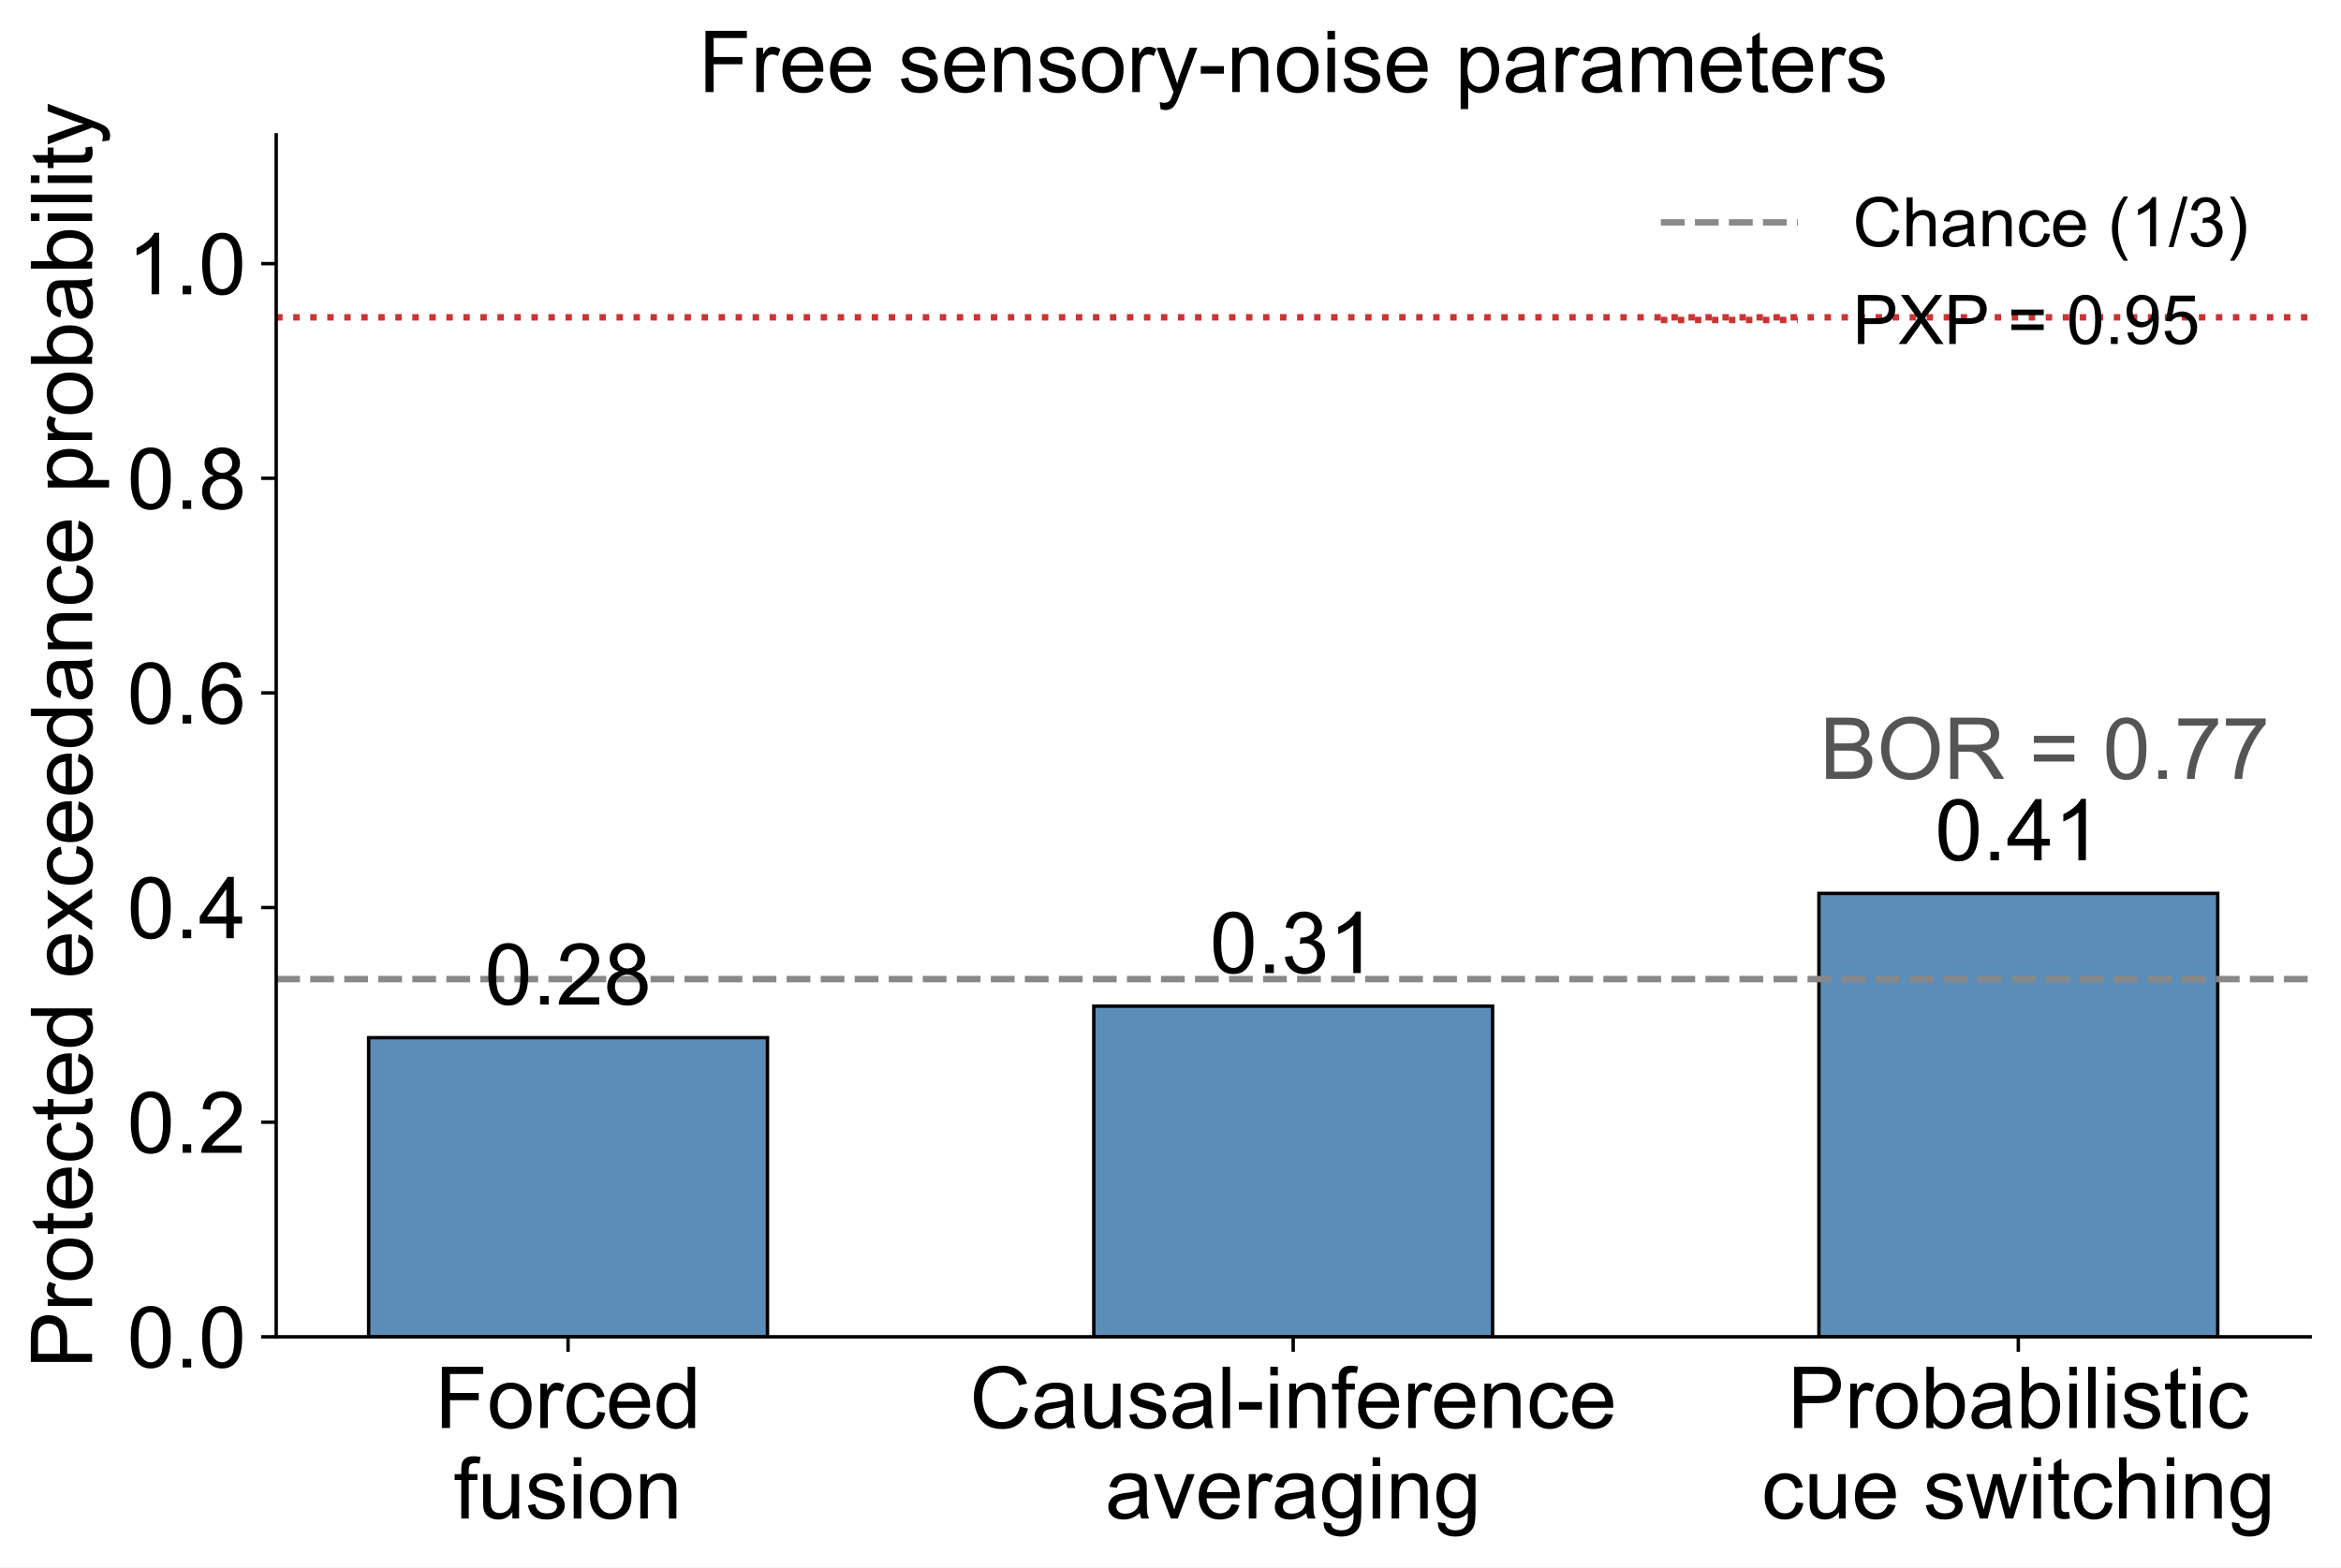
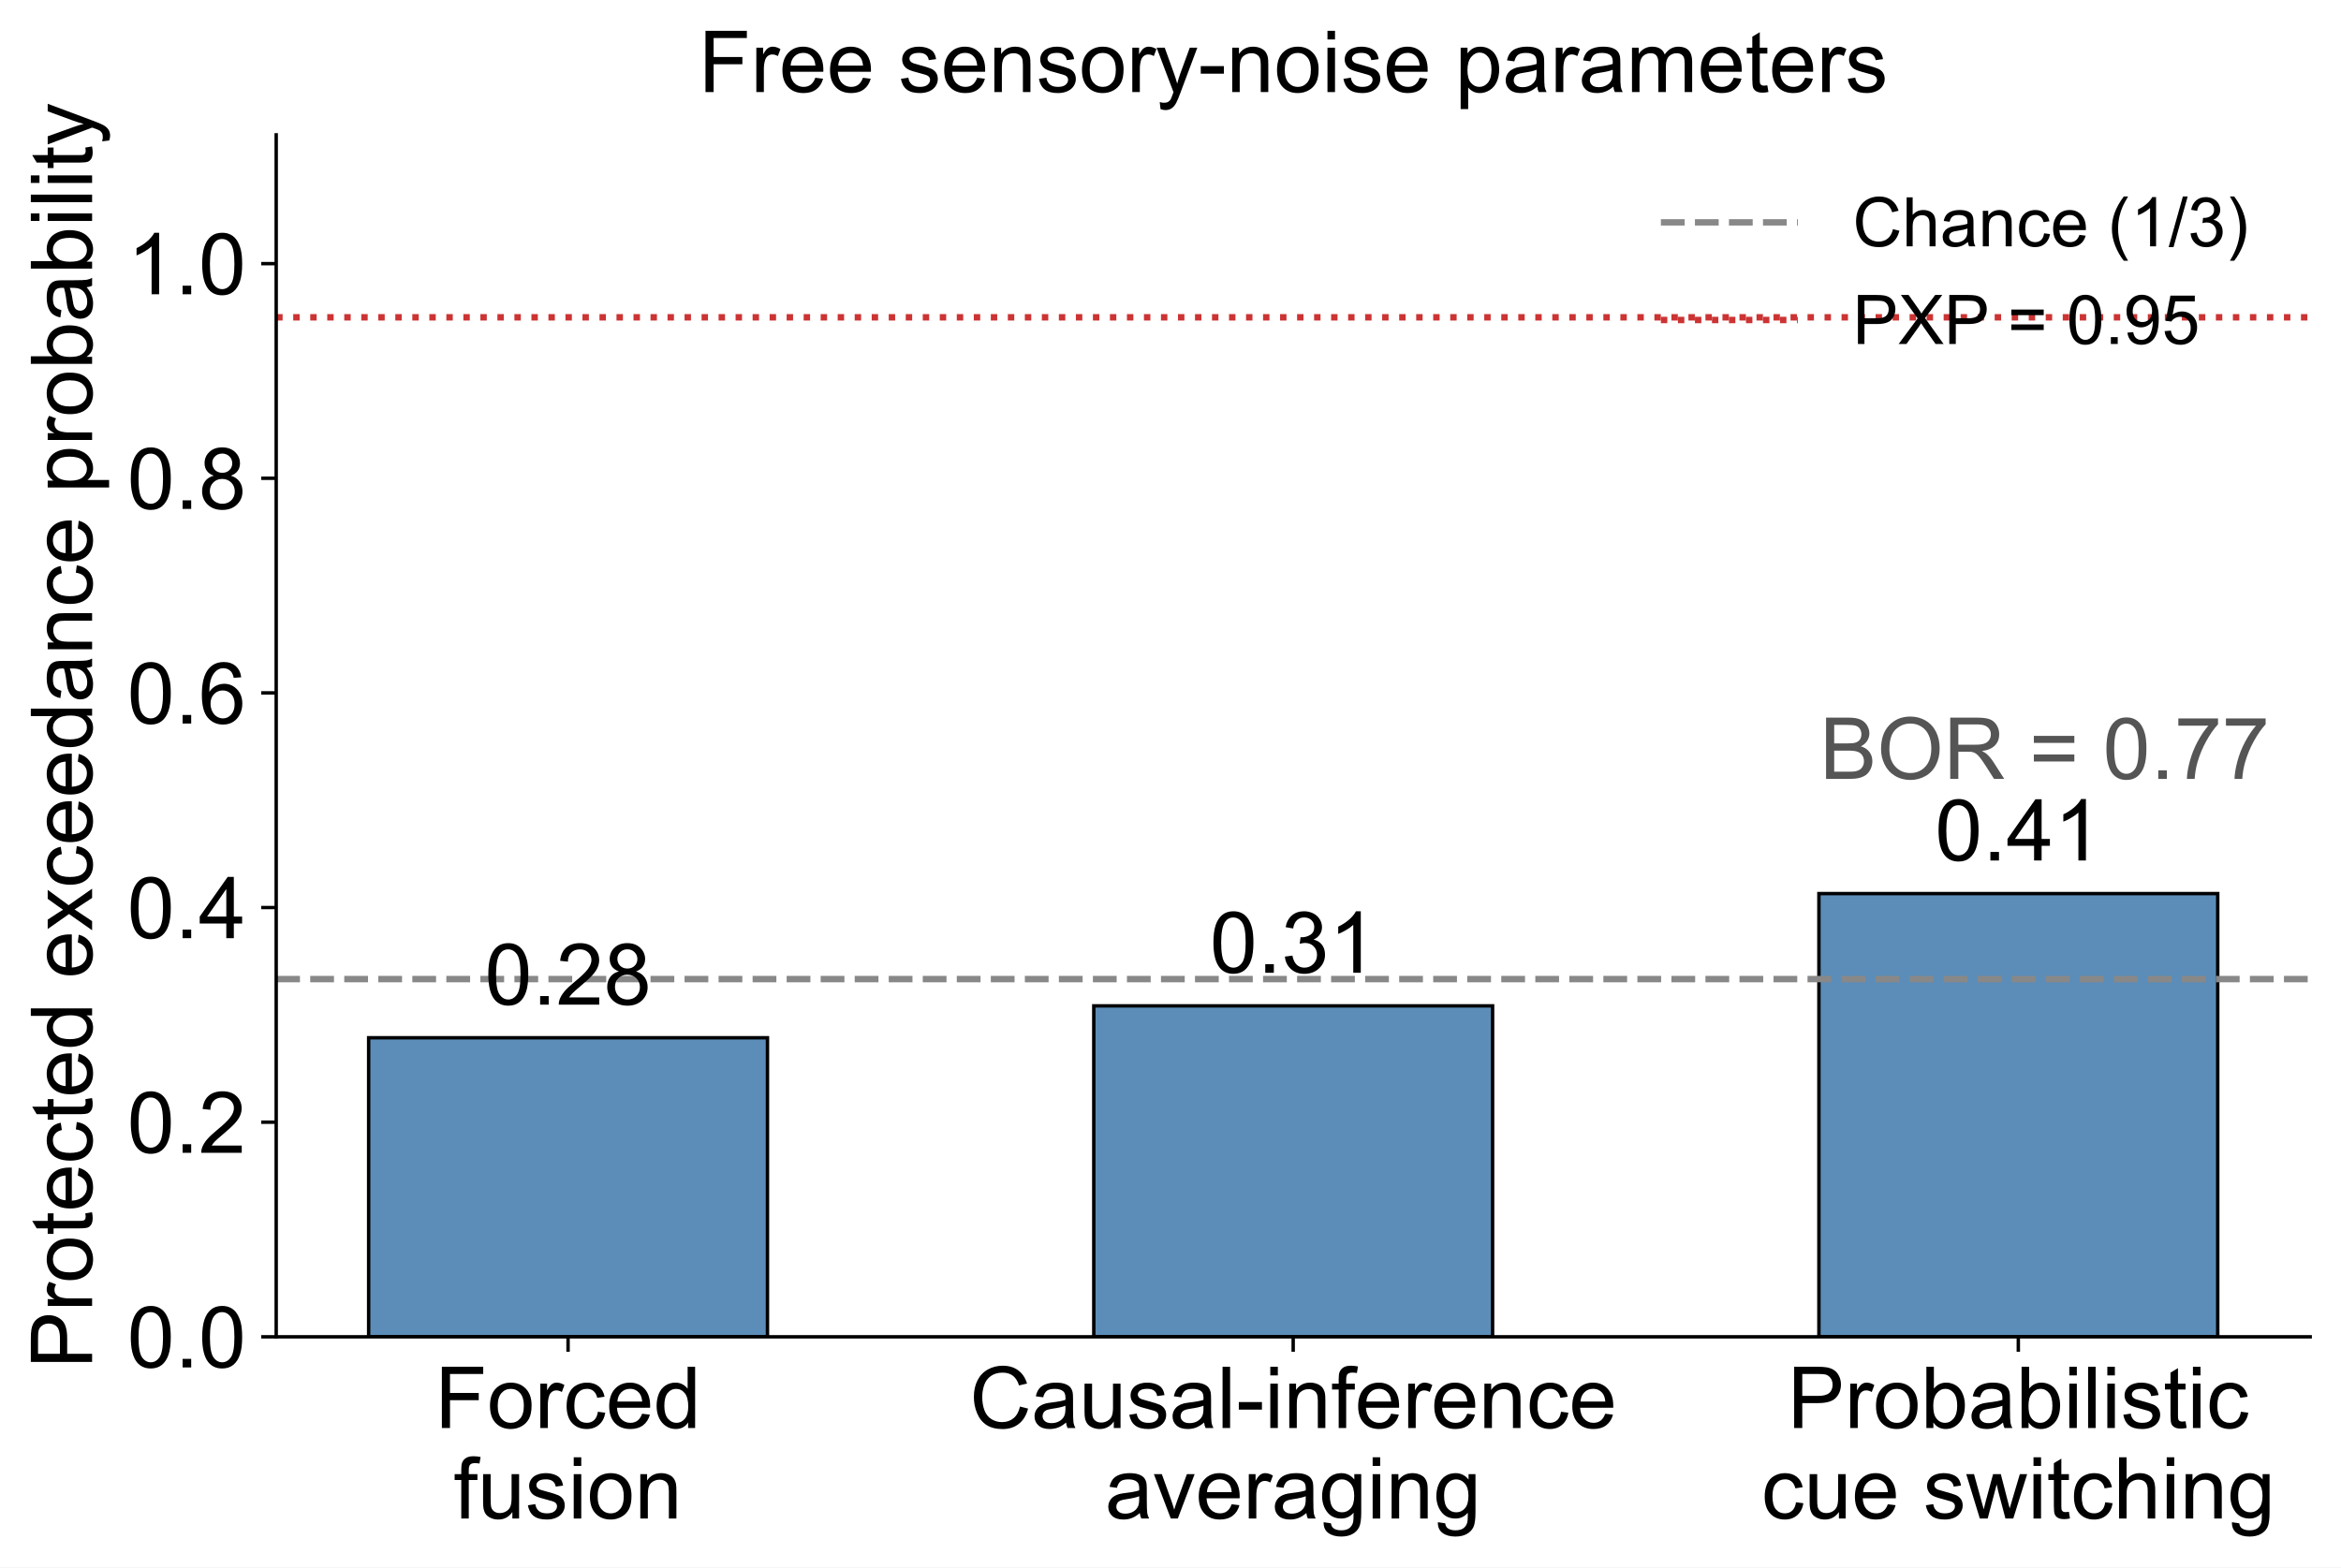
<svg xmlns="http://www.w3.org/2000/svg" xmlns:xlink="http://www.w3.org/1999/xlink" width="546.905pt" height="366.276pt" viewBox="0 0 546.905 366.276" version="1.1">
  <defs>
    <style type="text/css">*{stroke-linejoin: round; stroke-linecap: butt}</style>
  </defs>
  <g id="figure_1">
    <g id="patch_1">
      <path d="M 0 366.276  L 546.905 366.276  L 546.905 0  L 0 0  z " style="fill: #ffffff" />
    </g>
    <g id="axes_1">
      <g id="patch_2">
        <path d="M 64.525 312.398  L 539.705 312.398  L 539.705 31.516  L 64.525 31.516  z " style="fill: #ffffff" />
      </g>
      <g id="patch_3">
-         <path d="M 86.124 312.398  L 179.297 312.398  L 179.297 242.491  L 86.124 242.491  z " clip-path="url(#p67596cfa7a)" style="fill: #5b8db8; stroke: #000000; stroke-width: 0.8; stroke-linejoin: miter" />
+         <path d="M 86.124 312.398  L 179.297 312.398  L 179.297 242.512  L 86.124 242.512  z " clip-path="url(#p25d2290308)" style="fill: #5b8db8; stroke: #000000; stroke-width: 0.8; stroke-linejoin: miter" />
      </g>
      <g id="patch_4">
-         <path d="M 255.529 312.398  L 348.701 312.398  L 348.701 235.129  L 255.529 235.129  z " clip-path="url(#p67596cfa7a)" style="fill: #5b8db8; stroke: #000000; stroke-width: 0.8; stroke-linejoin: miter" />
+         <path d="M 255.529 312.398  L 348.701 312.398  L 348.701 235.066  L 255.529 235.066  z " clip-path="url(#p25d2290308)" style="fill: #5b8db8; stroke: #000000; stroke-width: 0.8; stroke-linejoin: miter" />
      </g>
      <g id="patch_5">
-         <path d="M 424.933 312.398  L 518.106 312.398  L 518.106 208.785  L 424.933 208.785  z " clip-path="url(#p67596cfa7a)" style="fill: #5b8db8; stroke: #000000; stroke-width: 0.8; stroke-linejoin: miter" />
+         <path d="M 424.933 312.398  L 518.106 312.398  L 518.106 208.827  L 424.933 208.827  z " clip-path="url(#p25d2290308)" style="fill: #5b8db8; stroke: #000000; stroke-width: 0.8; stroke-linejoin: miter" />
      </g>
      <g id="matplotlib.axis_1">
        <g id="xtick_1">
          <g id="line2d_1">
            <defs>
-               <path id="ma57fca8e86" d="M 0 0  L 0 3.5  " style="stroke: #000000; stroke-width: 0.8" />
+               <path id="md9b790dd87" d="M 0 0  L 0 3.5  " style="stroke: #000000; stroke-width: 0.8" />
            </defs>
            <g>
-               <use xlink:href="#ma57fca8e86" x="132.71" y="312.398" style="stroke: #000000; stroke-width: 0.8" />
+               <use xlink:href="#md9b790dd87" x="132.71" y="312.398" style="stroke: #000000; stroke-width: 0.8" />
            </g>
          </g>
          <g id="text_1">
            <g transform="translate(101.5901 333.7133) scale(0.2 -0.2)">
              <defs>
                <path id="ArialMT-46" d="M 525 0  L 525 4581  L 3616 4581  L 3616 4041  L 1131 4041  L 1131 2622  L 3281 2622  L 3281 2081  L 1131 2081  L 1131 0  L 525 0  z " transform="scale(0.015625)" />
                <path id="ArialMT-6f" d="M 213 1659  Q 213 2581 725 3025  Q 1153 3394 1769 3394  Q 2453 3394 2887 2945  Q 3322 2497 3322 1706  Q 3322 1066 3130 698  Q 2938 331 2570 128  Q 2203 -75 1769 -75  Q 1072 -75 642 372  Q 213 819 213 1659  z M 791 1659  Q 791 1022 1069 705  Q 1347 388 1769 388  Q 2188 388 2466 706  Q 2744 1025 2744 1678  Q 2744 2294 2464 2611  Q 2184 2928 1769 2928  Q 1347 2928 1069 2612  Q 791 2297 791 1659  z " transform="scale(0.015625)" />
                <path id="ArialMT-72" d="M 416 0  L 416 3319  L 922 3319  L 922 2816  Q 1116 3169 1280 3281  Q 1444 3394 1641 3394  Q 1925 3394 2219 3213  L 2025 2691  Q 1819 2813 1613 2813  Q 1428 2813 1281 2702  Q 1134 2591 1072 2394  Q 978 2094 978 1738  L 978 0  L 416 0  z " transform="scale(0.015625)" />
                <path id="ArialMT-63" d="M 2588 1216  L 3141 1144  Q 3050 572 2676 248  Q 2303 -75 1759 -75  Q 1078 -75 664 370  Q 250 816 250 1647  Q 250 2184 428 2587  Q 606 2991 970 3192  Q 1334 3394 1763 3394  Q 2303 3394 2647 3120  Q 2991 2847 3088 2344  L 2541 2259  Q 2463 2594 2264 2762  Q 2066 2931 1784 2931  Q 1359 2931 1093 2626  Q 828 2322 828 1663  Q 828 994 1084 691  Q 1341 388 1753 388  Q 2084 388 2306 591  Q 2528 794 2588 1216  z " transform="scale(0.015625)" />
                <path id="ArialMT-65" d="M 2694 1069  L 3275 997  Q 3138 488 2766 206  Q 2394 -75 1816 -75  Q 1088 -75 661 373  Q 234 822 234 1631  Q 234 2469 665 2931  Q 1097 3394 1784 3394  Q 2450 3394 2872 2941  Q 3294 2488 3294 1666  Q 3294 1616 3291 1516  L 816 1516  Q 847 969 1125 678  Q 1403 388 1819 388  Q 2128 388 2347 550  Q 2566 713 2694 1069  z M 847 1978  L 2700 1978  Q 2663 2397 2488 2606  Q 2219 2931 1791 2931  Q 1403 2931 1139 2672  Q 875 2413 847 1978  z " transform="scale(0.015625)" />
                <path id="ArialMT-64" d="M 2575 0  L 2575 419  Q 2259 -75 1647 -75  Q 1250 -75 917 144  Q 584 363 401 755  Q 219 1147 219 1656  Q 219 2153 384 2558  Q 550 2963 881 3178  Q 1213 3394 1622 3394  Q 1922 3394 2156 3267  Q 2391 3141 2538 2938  L 2538 4581  L 3097 4581  L 3097 0  L 2575 0  z M 797 1656  Q 797 1019 1065 703  Q 1334 388 1700 388  Q 2069 388 2326 689  Q 2584 991 2584 1609  Q 2584 2291 2321 2609  Q 2059 2928 1675 2928  Q 1300 2928 1048 2622  Q 797 2316 797 1656  z " transform="scale(0.015625)" />
              </defs>
              <use xlink:href="#ArialMT-46" />
              <use xlink:href="#ArialMT-6f" transform="translate(61.08398 0)" />
              <use xlink:href="#ArialMT-72" transform="translate(116.6992 0)" />
              <use xlink:href="#ArialMT-63" transform="translate(150 0)" />
              <use xlink:href="#ArialMT-65" transform="translate(200 0)" />
              <use xlink:href="#ArialMT-64" transform="translate(255.6152 0)" />
            </g>
            <g transform="translate(106.0276 354.867) scale(0.2 -0.2)">
              <defs>
                <path id="ArialMT-66" d="M 556 0  L 556 2881  L 59 2881  L 59 3319  L 556 3319  L 556 3672  Q 556 4006 616 4169  Q 697 4388 901 4523  Q 1106 4659 1475 4659  Q 1713 4659 2000 4603  L 1916 4113  Q 1741 4144 1584 4144  Q 1328 4144 1222 4034  Q 1116 3925 1116 3625  L 1116 3319  L 1763 3319  L 1763 2881  L 1116 2881  L 1116 0  L 556 0  z " transform="scale(0.015625)" />
                <path id="ArialMT-75" d="M 2597 0  L 2597 488  Q 2209 -75 1544 -75  Q 1250 -75 995 37  Q 741 150 617 320  Q 494 491 444 738  Q 409 903 409 1263  L 409 3319  L 972 3319  L 972 1478  Q 972 1038 1006 884  Q 1059 663 1231 536  Q 1403 409 1656 409  Q 1909 409 2131 539  Q 2353 669 2445 892  Q 2538 1116 2538 1541  L 2538 3319  L 3100 3319  L 3100 0  L 2597 0  z " transform="scale(0.015625)" />
                <path id="ArialMT-73" d="M 197 991  L 753 1078  Q 800 744 1014 566  Q 1228 388 1613 388  Q 2000 388 2187 545  Q 2375 703 2375 916  Q 2375 1106 2209 1216  Q 2094 1291 1634 1406  Q 1016 1563 777 1677  Q 538 1791 414 1992  Q 291 2194 291 2438  Q 291 2659 392 2848  Q 494 3038 669 3163  Q 800 3259 1026 3326  Q 1253 3394 1513 3394  Q 1903 3394 2198 3281  Q 2494 3169 2634 2976  Q 2775 2784 2828 2463  L 2278 2388  Q 2241 2644 2061 2787  Q 1881 2931 1553 2931  Q 1166 2931 1000 2803  Q 834 2675 834 2503  Q 834 2394 903 2306  Q 972 2216 1119 2156  Q 1203 2125 1616 2013  Q 2213 1853 2448 1751  Q 2684 1650 2818 1456  Q 2953 1263 2953 975  Q 2953 694 2789 445  Q 2625 197 2315 61  Q 2006 -75 1616 -75  Q 969 -75 630 194  Q 291 463 197 991  z " transform="scale(0.015625)" />
                <path id="ArialMT-69" d="M 425 3934  L 425 4581  L 988 4581  L 988 3934  L 425 3934  z M 425 0  L 425 3319  L 988 3319  L 988 0  L 425 0  z " transform="scale(0.015625)" />
                <path id="ArialMT-6e" d="M 422 0  L 422 3319  L 928 3319  L 928 2847  Q 1294 3394 1984 3394  Q 2284 3394 2536 3286  Q 2788 3178 2913 3003  Q 3038 2828 3088 2588  Q 3119 2431 3119 2041  L 3119 0  L 2556 0  L 2556 2019  Q 2556 2363 2490 2533  Q 2425 2703 2258 2804  Q 2091 2906 1866 2906  Q 1506 2906 1245 2678  Q 984 2450 984 1813  L 984 0  L 422 0  z " transform="scale(0.015625)" />
              </defs>
              <use xlink:href="#ArialMT-66" />
              <use xlink:href="#ArialMT-75" transform="translate(27.7832 0)" />
              <use xlink:href="#ArialMT-73" transform="translate(83.39844 0)" />
              <use xlink:href="#ArialMT-69" transform="translate(133.3984 0)" />
              <use xlink:href="#ArialMT-6f" transform="translate(155.6152 0)" />
              <use xlink:href="#ArialMT-6e" transform="translate(211.2305 0)" />
            </g>
          </g>
        </g>
        <g id="xtick_2">
          <g id="line2d_2">
            <g>
-               <use xlink:href="#ma57fca8e86" x="302.115" y="312.398" style="stroke: #000000; stroke-width: 0.8" />
+               <use xlink:href="#md9b790dd87" x="302.115" y="312.398" style="stroke: #000000; stroke-width: 0.8" />
            </g>
          </g>
          <g id="text_2">
            <g transform="translate(226.5244 333.7133) scale(0.2 -0.2)">
              <defs>
                <path id="ArialMT-43" d="M 3763 1606  L 4369 1453  Q 4178 706 3683 314  Q 3188 -78 2472 -78  Q 1731 -78 1267 223  Q 803 525 561 1097  Q 319 1669 319 2325  Q 319 3041 592 3573  Q 866 4106 1370 4382  Q 1875 4659 2481 4659  Q 3169 4659 3637 4309  Q 4106 3959 4291 3325  L 3694 3184  Q 3534 3684 3231 3912  Q 2928 4141 2469 4141  Q 1941 4141 1586 3887  Q 1231 3634 1087 3207  Q 944 2781 944 2328  Q 944 1744 1114 1308  Q 1284 872 1643 656  Q 2003 441 2422 441  Q 2931 441 3284 734  Q 3638 1028 3763 1606  z " transform="scale(0.015625)" />
                <path id="ArialMT-61" d="M 2588 409  Q 2275 144 1986 34  Q 1697 -75 1366 -75  Q 819 -75 525 192  Q 231 459 231 875  Q 231 1119 342 1320  Q 453 1522 633 1644  Q 813 1766 1038 1828  Q 1203 1872 1538 1913  Q 2219 1994 2541 2106  Q 2544 2222 2544 2253  Q 2544 2597 2384 2738  Q 2169 2928 1744 2928  Q 1347 2928 1158 2789  Q 969 2650 878 2297  L 328 2372  Q 403 2725 575 2942  Q 747 3159 1072 3276  Q 1397 3394 1825 3394  Q 2250 3394 2515 3294  Q 2781 3194 2906 3042  Q 3031 2891 3081 2659  Q 3109 2516 3109 2141  L 3109 1391  Q 3109 606 3145 398  Q 3181 191 3288 0  L 2700 0  Q 2613 175 2588 409  z M 2541 1666  Q 2234 1541 1622 1453  Q 1275 1403 1131 1340  Q 988 1278 909 1158  Q 831 1038 831 891  Q 831 666 1001 516  Q 1172 366 1500 366  Q 1825 366 2078 508  Q 2331 650 2450 897  Q 2541 1088 2541 1459  L 2541 1666  z " transform="scale(0.015625)" />
                <path id="ArialMT-6c" d="M 409 0  L 409 4581  L 972 4581  L 972 0  L 409 0  z " transform="scale(0.015625)" />
                <path id="ArialMT-2d" d="M 203 1375  L 203 1941  L 1931 1941  L 1931 1375  L 203 1375  z " transform="scale(0.015625)" />
              </defs>
              <use xlink:href="#ArialMT-43" />
              <use xlink:href="#ArialMT-61" transform="translate(72.2168 0)" />
              <use xlink:href="#ArialMT-75" transform="translate(127.832 0)" />
              <use xlink:href="#ArialMT-73" transform="translate(183.4473 0)" />
              <use xlink:href="#ArialMT-61" transform="translate(233.4473 0)" />
              <use xlink:href="#ArialMT-6c" transform="translate(289.0625 0)" />
              <use xlink:href="#ArialMT-2d" transform="translate(311.2793 0)" />
              <use xlink:href="#ArialMT-69" transform="translate(344.5801 0)" />
              <use xlink:href="#ArialMT-6e" transform="translate(366.7969 0)" />
              <use xlink:href="#ArialMT-66" transform="translate(422.4121 0)" />
              <use xlink:href="#ArialMT-65" transform="translate(450.1953 0)" />
              <use xlink:href="#ArialMT-72" transform="translate(505.8105 0)" />
              <use xlink:href="#ArialMT-65" transform="translate(539.1113 0)" />
              <use xlink:href="#ArialMT-6e" transform="translate(594.7266 0)" />
              <use xlink:href="#ArialMT-63" transform="translate(650.3418 0)" />
              <use xlink:href="#ArialMT-65" transform="translate(700.3418 0)" />
            </g>
            <g transform="translate(258.1978 354.867) scale(0.2 -0.2)">
              <defs>
                <path id="ArialMT-76" d="M 1344 0  L 81 3319  L 675 3319  L 1388 1331  Q 1503 1009 1600 663  Q 1675 925 1809 1294  L 2547 3319  L 3125 3319  L 1869 0  L 1344 0  z " transform="scale(0.015625)" />
                <path id="ArialMT-67" d="M 319 -275  L 866 -356  Q 900 -609 1056 -725  Q 1266 -881 1628 -881  Q 2019 -881 2231 -725  Q 2444 -569 2519 -288  Q 2563 -116 2559 434  Q 2191 0 1641 0  Q 956 0 581 494  Q 206 988 206 1678  Q 206 2153 378 2554  Q 550 2956 876 3175  Q 1203 3394 1644 3394  Q 2231 3394 2613 2919  L 2613 3319  L 3131 3319  L 3131 450  Q 3131 -325 2973 -648  Q 2816 -972 2473 -1159  Q 2131 -1347 1631 -1347  Q 1038 -1347 672 -1080  Q 306 -813 319 -275  z M 784 1719  Q 784 1066 1043 766  Q 1303 466 1694 466  Q 2081 466 2343 764  Q 2606 1063 2606 1700  Q 2606 2309 2336 2618  Q 2066 2928 1684 2928  Q 1309 2928 1046 2623  Q 784 2319 784 1719  z " transform="scale(0.015625)" />
              </defs>
              <use xlink:href="#ArialMT-61" />
              <use xlink:href="#ArialMT-76" transform="translate(55.61523 0)" />
              <use xlink:href="#ArialMT-65" transform="translate(105.6152 0)" />
              <use xlink:href="#ArialMT-72" transform="translate(161.2305 0)" />
              <use xlink:href="#ArialMT-61" transform="translate(194.5312 0)" />
              <use xlink:href="#ArialMT-67" transform="translate(250.1465 0)" />
              <use xlink:href="#ArialMT-69" transform="translate(305.7617 0)" />
              <use xlink:href="#ArialMT-6e" transform="translate(327.9785 0)" />
              <use xlink:href="#ArialMT-67" transform="translate(383.5938 0)" />
            </g>
          </g>
        </g>
        <g id="xtick_3">
          <g id="line2d_3">
            <g>
-               <use xlink:href="#ma57fca8e86" x="471.52" y="312.398" style="stroke: #000000; stroke-width: 0.8" />
+               <use xlink:href="#md9b790dd87" x="471.52" y="312.398" style="stroke: #000000; stroke-width: 0.8" />
            </g>
          </g>
          <g id="text_3">
            <g transform="translate(417.6103 333.7133) scale(0.2 -0.2)">
              <defs>
                <path id="ArialMT-50" d="M 494 0  L 494 4581  L 2222 4581  Q 2678 4581 2919 4538  Q 3256 4481 3484 4323  Q 3713 4166 3852 3881  Q 3991 3597 3991 3256  Q 3991 2672 3619 2267  Q 3247 1863 2275 1863  L 1100 1863  L 1100 0  L 494 0  z M 1100 2403  L 2284 2403  Q 2872 2403 3119 2622  Q 3366 2841 3366 3238  Q 3366 3525 3220 3729  Q 3075 3934 2838 4000  Q 2684 4041 2272 4041  L 1100 4041  L 1100 2403  z " transform="scale(0.015625)" />
                <path id="ArialMT-62" d="M 941 0  L 419 0  L 419 4581  L 981 4581  L 981 2947  Q 1338 3394 1891 3394  Q 2197 3394 2470 3270  Q 2744 3147 2920 2923  Q 3097 2700 3197 2384  Q 3297 2069 3297 1709  Q 3297 856 2875 390  Q 2453 -75 1863 -75  Q 1275 -75 941 416  L 941 0  z M 934 1684  Q 934 1088 1097 822  Q 1363 388 1816 388  Q 2184 388 2453 708  Q 2722 1028 2722 1663  Q 2722 2313 2464 2622  Q 2206 2931 1841 2931  Q 1472 2931 1203 2611  Q 934 2291 934 1684  z " transform="scale(0.015625)" />
                <path id="ArialMT-74" d="M 1650 503  L 1731 6  Q 1494 -44 1306 -44  Q 1000 -44 831 53  Q 663 150 594 308  Q 525 466 525 972  L 525 2881  L 113 2881  L 113 3319  L 525 3319  L 525 4141  L 1084 4478  L 1084 3319  L 1650 3319  L 1650 2881  L 1084 2881  L 1084 941  Q 1084 700 1114 631  Q 1144 563 1211 522  Q 1278 481 1403 481  Q 1497 481 1650 503  z " transform="scale(0.015625)" />
              </defs>
              <use xlink:href="#ArialMT-50" />
              <use xlink:href="#ArialMT-72" transform="translate(66.69922 0)" />
              <use xlink:href="#ArialMT-6f" transform="translate(100 0)" />
              <use xlink:href="#ArialMT-62" transform="translate(155.6152 0)" />
              <use xlink:href="#ArialMT-61" transform="translate(211.2305 0)" />
              <use xlink:href="#ArialMT-62" transform="translate(266.8457 0)" />
              <use xlink:href="#ArialMT-69" transform="translate(322.4609 0)" />
              <use xlink:href="#ArialMT-6c" transform="translate(344.6777 0)" />
              <use xlink:href="#ArialMT-69" transform="translate(366.8945 0)" />
              <use xlink:href="#ArialMT-73" transform="translate(389.1113 0)" />
              <use xlink:href="#ArialMT-74" transform="translate(439.1113 0)" />
              <use xlink:href="#ArialMT-69" transform="translate(466.8945 0)" />
              <use xlink:href="#ArialMT-63" transform="translate(489.1113 0)" />
            </g>
            <g transform="translate(411.4931 354.867) scale(0.2 -0.2)">
              <defs>
                <path id="ArialMT-20" transform="scale(0.015625)" />
                <path id="ArialMT-77" d="M 1034 0  L 19 3319  L 600 3319  L 1128 1403  L 1325 691  Q 1338 744 1497 1375  L 2025 3319  L 2603 3319  L 3100 1394  L 3266 759  L 3456 1400  L 4025 3319  L 4572 3319  L 3534 0  L 2950 0  L 2422 1988  L 2294 2553  L 1622 0  L 1034 0  z " transform="scale(0.015625)" />
                <path id="ArialMT-68" d="M 422 0  L 422 4581  L 984 4581  L 984 2938  Q 1378 3394 1978 3394  Q 2347 3394 2619 3248  Q 2891 3103 3008 2847  Q 3125 2591 3125 2103  L 3125 0  L 2563 0  L 2563 2103  Q 2563 2525 2380 2717  Q 2197 2909 1863 2909  Q 1613 2909 1392 2779  Q 1172 2650 1078 2428  Q 984 2206 984 1816  L 984 0  L 422 0  z " transform="scale(0.015625)" />
              </defs>
              <use xlink:href="#ArialMT-63" />
              <use xlink:href="#ArialMT-75" transform="translate(50 0)" />
              <use xlink:href="#ArialMT-65" transform="translate(105.6152 0)" />
              <use xlink:href="#ArialMT-20" transform="translate(161.2305 0)" />
              <use xlink:href="#ArialMT-73" transform="translate(189.0137 0)" />
              <use xlink:href="#ArialMT-77" transform="translate(239.0137 0)" />
              <use xlink:href="#ArialMT-69" transform="translate(311.2305 0)" />
              <use xlink:href="#ArialMT-74" transform="translate(333.4473 0)" />
              <use xlink:href="#ArialMT-63" transform="translate(361.2305 0)" />
              <use xlink:href="#ArialMT-68" transform="translate(411.2305 0)" />
              <use xlink:href="#ArialMT-69" transform="translate(466.8457 0)" />
              <use xlink:href="#ArialMT-6e" transform="translate(489.0625 0)" />
              <use xlink:href="#ArialMT-67" transform="translate(544.6777 0)" />
            </g>
          </g>
        </g>
      </g>
      <g id="matplotlib.axis_2">
        <g id="ytick_1">
          <g id="line2d_4">
            <defs>
-               <path id="m7d2d61fae4" d="M 0 0  L -3.5 0  " style="stroke: #000000; stroke-width: 0.8" />
+               <path id="mbd0a58e901" d="M 0 0  L -3.5 0  " style="stroke: #000000; stroke-width: 0.8" />
            </defs>
            <g>
-               <use xlink:href="#m7d2d61fae4" x="64.525" y="312.398" style="stroke: #000000; stroke-width: 0.8" />
+               <use xlink:href="#mbd0a58e901" x="64.525" y="312.398" style="stroke: #000000; stroke-width: 0.8" />
            </g>
          </g>
          <g id="text_4">
            <g transform="translate(29.725 319.5554) scale(0.2 -0.2)">
              <defs>
                <path id="ArialMT-30" d="M 266 2259  Q 266 3072 433 3567  Q 600 4063 929 4331  Q 1259 4600 1759 4600  Q 2128 4600 2406 4451  Q 2684 4303 2865 4023  Q 3047 3744 3150 3342  Q 3253 2941 3253 2259  Q 3253 1453 3087 958  Q 2922 463 2592 192  Q 2263 -78 1759 -78  Q 1097 -78 719 397  Q 266 969 266 2259  z M 844 2259  Q 844 1131 1108 757  Q 1372 384 1759 384  Q 2147 384 2411 759  Q 2675 1134 2675 2259  Q 2675 3391 2411 3762  Q 2147 4134 1753 4134  Q 1366 4134 1134 3806  Q 844 3388 844 2259  z " transform="scale(0.015625)" />
                <path id="ArialMT-2e" d="M 581 0  L 581 641  L 1222 641  L 1222 0  L 581 0  z " transform="scale(0.015625)" />
              </defs>
              <use xlink:href="#ArialMT-30" />
              <use xlink:href="#ArialMT-2e" transform="translate(55.61523 0)" />
              <use xlink:href="#ArialMT-30" transform="translate(83.39844 0)" />
            </g>
          </g>
        </g>
        <g id="ytick_2">
          <g id="line2d_5">
            <g>
-               <use xlink:href="#m7d2d61fae4" x="64.525" y="262.24" style="stroke: #000000; stroke-width: 0.8" />
+               <use xlink:href="#mbd0a58e901" x="64.525" y="262.24" style="stroke: #000000; stroke-width: 0.8" />
            </g>
          </g>
          <g id="text_5">
            <g transform="translate(29.725 269.3979) scale(0.2 -0.2)">
              <defs>
                <path id="ArialMT-32" d="M 3222 541  L 3222 0  L 194 0  Q 188 203 259 391  Q 375 700 629 1000  Q 884 1300 1366 1694  Q 2113 2306 2375 2664  Q 2638 3022 2638 3341  Q 2638 3675 2398 3904  Q 2159 4134 1775 4134  Q 1369 4134 1125 3890  Q 881 3647 878 3216  L 300 3275  Q 359 3922 746 4261  Q 1134 4600 1788 4600  Q 2447 4600 2831 4234  Q 3216 3869 3216 3328  Q 3216 3053 3103 2787  Q 2991 2522 2730 2228  Q 2469 1934 1863 1422  Q 1356 997 1212 845  Q 1069 694 975 541  L 3222 541  z " transform="scale(0.015625)" />
              </defs>
              <use xlink:href="#ArialMT-30" />
              <use xlink:href="#ArialMT-2e" transform="translate(55.61523 0)" />
              <use xlink:href="#ArialMT-32" transform="translate(83.39844 0)" />
            </g>
          </g>
        </g>
        <g id="ytick_3">
          <g id="line2d_6">
            <g>
-               <use xlink:href="#m7d2d61fae4" x="64.525" y="212.083" style="stroke: #000000; stroke-width: 0.8" />
+               <use xlink:href="#mbd0a58e901" x="64.525" y="212.083" style="stroke: #000000; stroke-width: 0.8" />
            </g>
          </g>
          <g id="text_6">
            <g transform="translate(29.725 219.2404) scale(0.2 -0.2)">
              <defs>
                <path id="ArialMT-34" d="M 2069 0  L 2069 1097  L 81 1097  L 81 1613  L 2172 4581  L 2631 4581  L 2631 1613  L 3250 1613  L 3250 1097  L 2631 1097  L 2631 0  L 2069 0  z M 2069 1613  L 2069 3678  L 634 1613  L 2069 1613  z " transform="scale(0.015625)" />
              </defs>
              <use xlink:href="#ArialMT-30" />
              <use xlink:href="#ArialMT-2e" transform="translate(55.61523 0)" />
              <use xlink:href="#ArialMT-34" transform="translate(83.39844 0)" />
            </g>
          </g>
        </g>
        <g id="ytick_4">
          <g id="line2d_7">
            <g>
-               <use xlink:href="#m7d2d61fae4" x="64.525" y="161.925" style="stroke: #000000; stroke-width: 0.8" />
+               <use xlink:href="#mbd0a58e901" x="64.525" y="161.925" style="stroke: #000000; stroke-width: 0.8" />
            </g>
          </g>
          <g id="text_7">
            <g transform="translate(29.725 169.0829) scale(0.2 -0.2)">
              <defs>
                <path id="ArialMT-36" d="M 3184 3459  L 2625 3416  Q 2550 3747 2413 3897  Q 2184 4138 1850 4138  Q 1581 4138 1378 3988  Q 1113 3794 959 3422  Q 806 3050 800 2363  Q 1003 2672 1297 2822  Q 1591 2972 1913 2972  Q 2475 2972 2870 2558  Q 3266 2144 3266 1488  Q 3266 1056 3080 686  Q 2894 316 2569 119  Q 2244 -78 1831 -78  Q 1128 -78 684 439  Q 241 956 241 2144  Q 241 3472 731 4075  Q 1159 4600 1884 4600  Q 2425 4600 2770 4297  Q 3116 3994 3184 3459  z M 888 1484  Q 888 1194 1011 928  Q 1134 663 1356 523  Q 1578 384 1822 384  Q 2178 384 2434 671  Q 2691 959 2691 1453  Q 2691 1928 2437 2201  Q 2184 2475 1800 2475  Q 1419 2475 1153 2201  Q 888 1928 888 1484  z " transform="scale(0.015625)" />
              </defs>
              <use xlink:href="#ArialMT-30" />
              <use xlink:href="#ArialMT-2e" transform="translate(55.61523 0)" />
              <use xlink:href="#ArialMT-36" transform="translate(83.39844 0)" />
            </g>
          </g>
        </g>
        <g id="ytick_5">
          <g id="line2d_8">
            <g>
-               <use xlink:href="#m7d2d61fae4" x="64.525" y="111.768" style="stroke: #000000; stroke-width: 0.8" />
+               <use xlink:href="#mbd0a58e901" x="64.525" y="111.768" style="stroke: #000000; stroke-width: 0.8" />
            </g>
          </g>
          <g id="text_8">
            <g transform="translate(29.725 118.9254) scale(0.2 -0.2)">
              <defs>
                <path id="ArialMT-38" d="M 1131 2484  Q 781 2613 612 2850  Q 444 3088 444 3419  Q 444 3919 803 4259  Q 1163 4600 1759 4600  Q 2359 4600 2725 4251  Q 3091 3903 3091 3403  Q 3091 3084 2923 2848  Q 2756 2613 2416 2484  Q 2838 2347 3058 2040  Q 3278 1734 3278 1309  Q 3278 722 2862 322  Q 2447 -78 1769 -78  Q 1091 -78 675 323  Q 259 725 259 1325  Q 259 1772 486 2073  Q 713 2375 1131 2484  z M 1019 3438  Q 1019 3113 1228 2906  Q 1438 2700 1772 2700  Q 2097 2700 2305 2904  Q 2513 3109 2513 3406  Q 2513 3716 2298 3927  Q 2084 4138 1766 4138  Q 1444 4138 1231 3931  Q 1019 3725 1019 3438  z M 838 1322  Q 838 1081 952 856  Q 1066 631 1291 507  Q 1516 384 1775 384  Q 2178 384 2440 643  Q 2703 903 2703 1303  Q 2703 1709 2433 1975  Q 2163 2241 1756 2241  Q 1359 2241 1098 1978  Q 838 1716 838 1322  z " transform="scale(0.015625)" />
              </defs>
              <use xlink:href="#ArialMT-30" />
              <use xlink:href="#ArialMT-2e" transform="translate(55.61523 0)" />
              <use xlink:href="#ArialMT-38" transform="translate(83.39844 0)" />
            </g>
          </g>
        </g>
        <g id="ytick_6">
          <g id="line2d_9">
            <g>
-               <use xlink:href="#m7d2d61fae4" x="64.525" y="61.61" style="stroke: #000000; stroke-width: 0.8" />
+               <use xlink:href="#mbd0a58e901" x="64.525" y="61.61" style="stroke: #000000; stroke-width: 0.8" />
            </g>
          </g>
          <g id="text_9">
            <g transform="translate(29.725 68.76794) scale(0.2 -0.2)">
              <defs>
                <path id="ArialMT-31" d="M 2384 0  L 1822 0  L 1822 3584  Q 1619 3391 1289 3197  Q 959 3003 697 2906  L 697 3450  Q 1169 3672 1522 3987  Q 1875 4303 2022 4600  L 2384 4600  L 2384 0  z " transform="scale(0.015625)" />
              </defs>
              <use xlink:href="#ArialMT-31" />
              <use xlink:href="#ArialMT-2e" transform="translate(55.61523 0)" />
              <use xlink:href="#ArialMT-30" transform="translate(83.39844 0)" />
            </g>
          </g>
        </g>
        <g id="text_10">
          <g transform="translate(21.51562 319.8176) rotate(-90) scale(0.2 -0.2)">
            <defs>
              <path id="ArialMT-78" d="M 47 0  L 1259 1725  L 138 3319  L 841 3319  L 1350 2541  Q 1494 2319 1581 2169  Q 1719 2375 1834 2534  L 2394 3319  L 3066 3319  L 1919 1756  L 3153 0  L 2463 0  L 1781 1031  L 1600 1309  L 728 0  L 47 0  z " transform="scale(0.015625)" />
              <path id="ArialMT-70" d="M 422 -1272  L 422 3319  L 934 3319  L 934 2888  Q 1116 3141 1344 3267  Q 1572 3394 1897 3394  Q 2322 3394 2647 3175  Q 2972 2956 3137 2557  Q 3303 2159 3303 1684  Q 3303 1175 3120 767  Q 2938 359 2589 142  Q 2241 -75 1856 -75  Q 1575 -75 1351 44  Q 1128 163 984 344  L 984 -1272  L 422 -1272  z M 931 1641  Q 931 1000 1190 694  Q 1450 388 1819 388  Q 2194 388 2461 705  Q 2728 1022 2728 1688  Q 2728 2322 2467 2637  Q 2206 2953 1844 2953  Q 1484 2953 1207 2617  Q 931 2281 931 1641  z " transform="scale(0.015625)" />
              <path id="ArialMT-79" d="M 397 -1278  L 334 -750  Q 519 -800 656 -800  Q 844 -800 956 -737  Q 1069 -675 1141 -563  Q 1194 -478 1313 -144  Q 1328 -97 1363 -6  L 103 3319  L 709 3319  L 1400 1397  Q 1534 1031 1641 628  Q 1738 1016 1872 1384  L 2581 3319  L 3144 3319  L 1881 -56  Q 1678 -603 1566 -809  Q 1416 -1088 1222 -1217  Q 1028 -1347 759 -1347  Q 597 -1347 397 -1278  z " transform="scale(0.015625)" />
            </defs>
            <use xlink:href="#ArialMT-50" />
            <use xlink:href="#ArialMT-72" transform="translate(66.69922 0)" />
            <use xlink:href="#ArialMT-6f" transform="translate(100 0)" />
            <use xlink:href="#ArialMT-74" transform="translate(155.6152 0)" />
            <use xlink:href="#ArialMT-65" transform="translate(183.3984 0)" />
            <use xlink:href="#ArialMT-63" transform="translate(239.0137 0)" />
            <use xlink:href="#ArialMT-74" transform="translate(289.0137 0)" />
            <use xlink:href="#ArialMT-65" transform="translate(316.7969 0)" />
            <use xlink:href="#ArialMT-64" transform="translate(372.4121 0)" />
            <use xlink:href="#ArialMT-20" transform="translate(428.0273 0)" />
            <use xlink:href="#ArialMT-65" transform="translate(455.8105 0)" />
            <use xlink:href="#ArialMT-78" transform="translate(511.4258 0)" />
            <use xlink:href="#ArialMT-63" transform="translate(561.4258 0)" />
            <use xlink:href="#ArialMT-65" transform="translate(611.4258 0)" />
            <use xlink:href="#ArialMT-65" transform="translate(667.041 0)" />
            <use xlink:href="#ArialMT-64" transform="translate(722.6562 0)" />
            <use xlink:href="#ArialMT-61" transform="translate(778.2715 0)" />
            <use xlink:href="#ArialMT-6e" transform="translate(833.8867 0)" />
            <use xlink:href="#ArialMT-63" transform="translate(889.502 0)" />
            <use xlink:href="#ArialMT-65" transform="translate(939.502 0)" />
            <use xlink:href="#ArialMT-20" transform="translate(995.1172 0)" />
            <use xlink:href="#ArialMT-70" transform="translate(1022.9 0)" />
            <use xlink:href="#ArialMT-72" transform="translate(1078.516 0)" />
            <use xlink:href="#ArialMT-6f" transform="translate(1111.816 0)" />
            <use xlink:href="#ArialMT-62" transform="translate(1167.432 0)" />
            <use xlink:href="#ArialMT-61" transform="translate(1223.047 0)" />
            <use xlink:href="#ArialMT-62" transform="translate(1278.662 0)" />
            <use xlink:href="#ArialMT-69" transform="translate(1334.277 0)" />
            <use xlink:href="#ArialMT-6c" transform="translate(1356.494 0)" />
            <use xlink:href="#ArialMT-69" transform="translate(1378.711 0)" />
            <use xlink:href="#ArialMT-74" transform="translate(1400.928 0)" />
            <use xlink:href="#ArialMT-79" transform="translate(1428.711 0)" />
          </g>
        </g>
      </g>
      <g id="line2d_10">
-         <path d="M 64.525 228.802  L 539.705 228.802  " clip-path="url(#p67596cfa7a)" style="fill: none; stroke-dasharray: 5.55,2.4; stroke-dashoffset: 0; stroke: #888888; stroke-width: 1.5" />
+         <path d="M 64.525 228.802  L 539.705 228.802  " clip-path="url(#p25d2290308)" style="fill: none; stroke-dasharray: 5.55,2.4; stroke-dashoffset: 0; stroke: #888888; stroke-width: 1.5" />
      </g>
      <g id="line2d_11">
-         <path d="M 64.525 74.15  L 539.705 74.15  " clip-path="url(#p67596cfa7a)" style="fill: none; stroke-dasharray: 1.5,2.475; stroke-dashoffset: 0; stroke: #cc3333; stroke-width: 1.5" />
+         <path d="M 64.525 74.15  L 539.705 74.15  " clip-path="url(#p25d2290308)" style="fill: none; stroke-dasharray: 1.5,2.475; stroke-dashoffset: 0; stroke: #cc3333; stroke-width: 1.5" />
      </g>
      <g id="patch_6">
        <path d="M 64.525 312.398  L 64.525 31.516  " style="fill: none; stroke: #000000; stroke-width: 0.8; stroke-linejoin: miter; stroke-linecap: square" />
      </g>
      <g id="patch_7">
        <path d="M 64.525 312.398  L 539.705 312.398  " style="fill: none; stroke: #000000; stroke-width: 0.8; stroke-linejoin: miter; stroke-linecap: square" />
      </g>
      <g id="text_11">
-         <g transform="translate(113.2494 234.7542) scale(0.2 -0.2)">
+         <g transform="translate(113.2494 234.7756) scale(0.2 -0.2)">
          <use xlink:href="#ArialMT-30" />
          <use xlink:href="#ArialMT-2e" transform="translate(55.61523 0)" />
          <use xlink:href="#ArialMT-32" transform="translate(83.39844 0)" />
          <use xlink:href="#ArialMT-38" transform="translate(139.0137 0)" />
        </g>
      </g>
      <g id="text_12">
-         <g transform="translate(282.6541 227.3926) scale(0.2 -0.2)">
+         <g transform="translate(282.6541 227.3288) scale(0.2 -0.2)">
          <defs>
            <path id="ArialMT-33" d="M 269 1209  L 831 1284  Q 928 806 1161 595  Q 1394 384 1728 384  Q 2125 384 2398 659  Q 2672 934 2672 1341  Q 2672 1728 2419 1979  Q 2166 2231 1775 2231  Q 1616 2231 1378 2169  L 1441 2663  Q 1497 2656 1531 2656  Q 1891 2656 2178 2843  Q 2466 3031 2466 3422  Q 2466 3731 2256 3934  Q 2047 4138 1716 4138  Q 1388 4138 1169 3931  Q 950 3725 888 3313  L 325 3413  Q 428 3978 793 4289  Q 1159 4600 1703 4600  Q 2078 4600 2393 4439  Q 2709 4278 2876 4000  Q 3044 3722 3044 3409  Q 3044 3113 2884 2869  Q 2725 2625 2413 2481  Q 2819 2388 3044 2092  Q 3269 1797 3269 1353  Q 3269 753 2831 336  Q 2394 -81 1725 -81  Q 1122 -81 723 278  Q 325 638 269 1209  z " transform="scale(0.015625)" />
          </defs>
          <use xlink:href="#ArialMT-30" />
          <use xlink:href="#ArialMT-2e" transform="translate(55.61523 0)" />
          <use xlink:href="#ArialMT-33" transform="translate(83.39844 0)" />
          <use xlink:href="#ArialMT-31" transform="translate(139.0137 0)" />
        </g>
      </g>
      <g id="text_13">
-         <g transform="translate(452.0587 201.0482) scale(0.2 -0.2)">
+         <g transform="translate(452.0587 201.0905) scale(0.2 -0.2)">
          <use xlink:href="#ArialMT-30" />
          <use xlink:href="#ArialMT-2e" transform="translate(55.61523 0)" />
          <use xlink:href="#ArialMT-34" transform="translate(83.39844 0)" />
          <use xlink:href="#ArialMT-31" transform="translate(139.0137 0)" />
        </g>
      </g>
      <g id="text_14">
        <g style="fill: #555555" transform="translate(425.1452 182.0257) scale(0.2 -0.2)">
          <defs>
            <path id="ArialMT-42" d="M 469 0  L 469 4581  L 2188 4581  Q 2713 4581 3030 4442  Q 3347 4303 3526 4014  Q 3706 3725 3706 3409  Q 3706 3116 3547 2856  Q 3388 2597 3066 2438  Q 3481 2316 3704 2022  Q 3928 1728 3928 1328  Q 3928 1006 3792 729  Q 3656 453 3456 303  Q 3256 153 2954 76  Q 2653 0 2216 0  L 469 0  z M 1075 2656  L 2066 2656  Q 2469 2656 2644 2709  Q 2875 2778 2992 2937  Q 3109 3097 3109 3338  Q 3109 3566 3000 3739  Q 2891 3913 2687 3977  Q 2484 4041 1991 4041  L 1075 4041  L 1075 2656  z M 1075 541  L 2216 541  Q 2509 541 2628 563  Q 2838 600 2978 687  Q 3119 775 3209 942  Q 3300 1109 3300 1328  Q 3300 1584 3169 1773  Q 3038 1963 2805 2039  Q 2572 2116 2134 2116  L 1075 2116  L 1075 541  z " transform="scale(0.015625)" />
            <path id="ArialMT-4f" d="M 309 2231  Q 309 3372 921 4017  Q 1534 4663 2503 4663  Q 3138 4663 3647 4359  Q 4156 4056 4423 3514  Q 4691 2972 4691 2284  Q 4691 1588 4409 1038  Q 4128 488 3612 205  Q 3097 -78 2500 -78  Q 1853 -78 1343 234  Q 834 547 571 1087  Q 309 1628 309 2231  z M 934 2222  Q 934 1394 1379 917  Q 1825 441 2497 441  Q 3181 441 3623 922  Q 4066 1403 4066 2288  Q 4066 2847 3877 3264  Q 3688 3681 3323 3911  Q 2959 4141 2506 4141  Q 1863 4141 1398 3698  Q 934 3256 934 2222  z " transform="scale(0.015625)" />
            <path id="ArialMT-52" d="M 503 0  L 503 4581  L 2534 4581  Q 3147 4581 3465 4457  Q 3784 4334 3975 4021  Q 4166 3709 4166 3331  Q 4166 2844 3850 2509  Q 3534 2175 2875 2084  Q 3116 1969 3241 1856  Q 3506 1613 3744 1247  L 4541 0  L 3778 0  L 3172 953  Q 2906 1366 2734 1584  Q 2563 1803 2427 1890  Q 2291 1978 2150 2013  Q 2047 2034 1813 2034  L 1109 2034  L 1109 0  L 503 0  z M 1109 2559  L 2413 2559  Q 2828 2559 3062 2645  Q 3297 2731 3419 2920  Q 3541 3109 3541 3331  Q 3541 3656 3305 3865  Q 3069 4075 2559 4075  L 1109 4075  L 1109 2559  z " transform="scale(0.015625)" />
            <path id="ArialMT-3d" d="M 3381 2694  L 356 2694  L 356 3219  L 3381 3219  L 3381 2694  z M 3381 1303  L 356 1303  L 356 1828  L 3381 1828  L 3381 1303  z " transform="scale(0.015625)" />
            <path id="ArialMT-37" d="M 303 3981  L 303 4522  L 3269 4522  L 3269 4084  Q 2831 3619 2401 2847  Q 1972 2075 1738 1259  Q 1569 684 1522 0  L 944 0  Q 953 541 1156 1306  Q 1359 2072 1739 2783  Q 2119 3494 2547 3981  L 303 3981  z " transform="scale(0.015625)" />
          </defs>
          <use xlink:href="#ArialMT-42" />
          <use xlink:href="#ArialMT-4f" transform="translate(66.69922 0)" />
          <use xlink:href="#ArialMT-52" transform="translate(144.4824 0)" />
          <use xlink:href="#ArialMT-20" transform="translate(216.6992 0)" />
          <use xlink:href="#ArialMT-3d" transform="translate(244.4824 0)" />
          <use xlink:href="#ArialMT-20" transform="translate(302.8809 0)" />
          <use xlink:href="#ArialMT-30" transform="translate(330.6641 0)" />
          <use xlink:href="#ArialMT-2e" transform="translate(386.2793 0)" />
          <use xlink:href="#ArialMT-37" transform="translate(414.0625 0)" />
          <use xlink:href="#ArialMT-37" transform="translate(469.6777 0)" />
        </g>
      </g>
      <g id="text_15">
        <g transform="translate(163.1806 21.51562) scale(0.2 -0.2)">
          <defs>
            <path id="ArialMT-6d" d="M 422 0  L 422 3319  L 925 3319  L 925 2853  Q 1081 3097 1340 3245  Q 1600 3394 1931 3394  Q 2300 3394 2536 3241  Q 2772 3088 2869 2813  Q 3263 3394 3894 3394  Q 4388 3394 4653 3120  Q 4919 2847 4919 2278  L 4919 0  L 4359 0  L 4359 2091  Q 4359 2428 4304 2576  Q 4250 2725 4106 2815  Q 3963 2906 3769 2906  Q 3419 2906 3187 2673  Q 2956 2441 2956 1928  L 2956 0  L 2394 0  L 2394 2156  Q 2394 2531 2256 2718  Q 2119 2906 1806 2906  Q 1569 2906 1367 2781  Q 1166 2656 1075 2415  Q 984 2175 984 1722  L 984 0  L 422 0  z " transform="scale(0.015625)" />
          </defs>
          <use xlink:href="#ArialMT-46" />
          <use xlink:href="#ArialMT-72" transform="translate(61.08398 0)" />
          <use xlink:href="#ArialMT-65" transform="translate(94.38477 0)" />
          <use xlink:href="#ArialMT-65" transform="translate(150 0)" />
          <use xlink:href="#ArialMT-20" transform="translate(205.6152 0)" />
          <use xlink:href="#ArialMT-73" transform="translate(233.3984 0)" />
          <use xlink:href="#ArialMT-65" transform="translate(283.3984 0)" />
          <use xlink:href="#ArialMT-6e" transform="translate(339.0137 0)" />
          <use xlink:href="#ArialMT-73" transform="translate(394.6289 0)" />
          <use xlink:href="#ArialMT-6f" transform="translate(444.6289 0)" />
          <use xlink:href="#ArialMT-72" transform="translate(500.2441 0)" />
          <use xlink:href="#ArialMT-79" transform="translate(533.5449 0)" />
          <use xlink:href="#ArialMT-2d" transform="translate(583.5449 0)" />
          <use xlink:href="#ArialMT-6e" transform="translate(616.8457 0)" />
          <use xlink:href="#ArialMT-6f" transform="translate(672.4609 0)" />
          <use xlink:href="#ArialMT-69" transform="translate(728.0762 0)" />
          <use xlink:href="#ArialMT-73" transform="translate(750.293 0)" />
          <use xlink:href="#ArialMT-65" transform="translate(800.293 0)" />
          <use xlink:href="#ArialMT-20" transform="translate(855.9082 0)" />
          <use xlink:href="#ArialMT-70" transform="translate(883.6914 0)" />
          <use xlink:href="#ArialMT-61" transform="translate(939.3066 0)" />
          <use xlink:href="#ArialMT-72" transform="translate(994.9219 0)" />
          <use xlink:href="#ArialMT-61" transform="translate(1028.223 0)" />
          <use xlink:href="#ArialMT-6d" transform="translate(1083.838 0)" />
          <use xlink:href="#ArialMT-65" transform="translate(1167.139 0)" />
          <use xlink:href="#ArialMT-74" transform="translate(1222.754 0)" />
          <use xlink:href="#ArialMT-65" transform="translate(1250.537 0)" />
          <use xlink:href="#ArialMT-72" transform="translate(1306.152 0)" />
          <use xlink:href="#ArialMT-73" transform="translate(1339.453 0)" />
        </g>
      </g>
      <g id="legend_1">
        <g id="line2d_12">
          <path d="M 388.02 51.963  L 404.02 51.963  L 420.02 51.963  " style="fill: none; stroke-dasharray: 5.55,2.4; stroke-dashoffset: 0; stroke: #888888; stroke-width: 1.5" />
        </g>
        <g id="text_16">
          <g transform="translate(432.82 57.56312) scale(0.16 -0.16)">
            <defs>
              <path id="ArialMT-28" d="M 1497 -1347  Q 1031 -759 709 28  Q 388 816 388 1659  Q 388 2403 628 3084  Q 909 3875 1497 4659  L 1900 4659  Q 1522 4009 1400 3731  Q 1209 3300 1100 2831  Q 966 2247 966 1656  Q 966 153 1900 -1347  L 1497 -1347  z " transform="scale(0.015625)" />
              <path id="ArialMT-2f" d="M 0 -78  L 1328 4659  L 1778 4659  L 453 -78  L 0 -78  z " transform="scale(0.015625)" />
              <path id="ArialMT-29" d="M 791 -1347  L 388 -1347  Q 1322 153 1322 1656  Q 1322 2244 1188 2822  Q 1081 3291 891 3722  Q 769 4003 388 4659  L 791 4659  Q 1378 3875 1659 3084  Q 1900 2403 1900 1659  Q 1900 816 1576 28  Q 1253 -759 791 -1347  z " transform="scale(0.015625)" />
            </defs>
            <use xlink:href="#ArialMT-43" />
            <use xlink:href="#ArialMT-68" transform="translate(72.2168 0)" />
            <use xlink:href="#ArialMT-61" transform="translate(127.832 0)" />
            <use xlink:href="#ArialMT-6e" transform="translate(183.4473 0)" />
            <use xlink:href="#ArialMT-63" transform="translate(239.0625 0)" />
            <use xlink:href="#ArialMT-65" transform="translate(289.0625 0)" />
            <use xlink:href="#ArialMT-20" transform="translate(344.6777 0)" />
            <use xlink:href="#ArialMT-28" transform="translate(372.4609 0)" />
            <use xlink:href="#ArialMT-31" transform="translate(405.7617 0)" />
            <use xlink:href="#ArialMT-2f" transform="translate(461.377 0)" />
            <use xlink:href="#ArialMT-33" transform="translate(489.1602 0)" />
            <use xlink:href="#ArialMT-29" transform="translate(544.7754 0)" />
          </g>
        </g>
        <g id="line2d_13">
          <path d="M 388.02 74.783  L 404.02 74.783  L 420.02 74.783  " style="fill: none; stroke-dasharray: 1.5,2.475; stroke-dashoffset: 0; stroke: #cc3333; stroke-width: 1.5" />
        </g>
        <g id="text_17">
          <g transform="translate(432.82 80.38313) scale(0.16 -0.16)">
            <defs>
              <path id="ArialMT-58" d="M 28 0  L 1800 2388  L 238 4581  L 959 4581  L 1791 3406  Q 2050 3041 2159 2844  Q 2313 3094 2522 3366  L 3444 4581  L 4103 4581  L 2494 2422  L 4228 0  L 3478 0  L 2325 1634  Q 2228 1775 2125 1941  Q 1972 1691 1906 1597  L 756 0  L 28 0  z " transform="scale(0.015625)" />
              <path id="ArialMT-39" d="M 350 1059  L 891 1109  Q 959 728 1153 556  Q 1347 384 1650 384  Q 1909 384 2104 503  Q 2300 622 2425 820  Q 2550 1019 2634 1356  Q 2719 1694 2719 2044  Q 2719 2081 2716 2156  Q 2547 1888 2255 1720  Q 1963 1553 1622 1553  Q 1053 1553 659 1965  Q 266 2378 266 3053  Q 266 3750 677 4175  Q 1088 4600 1706 4600  Q 2153 4600 2523 4359  Q 2894 4119 3086 3673  Q 3278 3228 3278 2384  Q 3278 1506 3087 986  Q 2897 466 2520 194  Q 2144 -78 1638 -78  Q 1100 -78 759 220  Q 419 519 350 1059  z M 2653 3081  Q 2653 3566 2395 3850  Q 2138 4134 1775 4134  Q 1400 4134 1122 3828  Q 844 3522 844 3034  Q 844 2597 1108 2323  Q 1372 2050 1759 2050  Q 2150 2050 2401 2323  Q 2653 2597 2653 3081  z " transform="scale(0.015625)" />
              <path id="ArialMT-35" d="M 266 1200  L 856 1250  Q 922 819 1161 601  Q 1400 384 1738 384  Q 2144 384 2425 690  Q 2706 997 2706 1503  Q 2706 1984 2436 2262  Q 2166 2541 1728 2541  Q 1456 2541 1237 2417  Q 1019 2294 894 2097  L 366 2166  L 809 4519  L 3088 4519  L 3088 3981  L 1259 3981  L 1013 2750  Q 1425 3038 1878 3038  Q 2478 3038 2890 2622  Q 3303 2206 3303 1553  Q 3303 931 2941 478  Q 2500 -78 1738 -78  Q 1113 -78 717 272  Q 322 622 266 1200  z " transform="scale(0.015625)" />
            </defs>
            <use xlink:href="#ArialMT-50" />
            <use xlink:href="#ArialMT-58" transform="translate(66.69922 0)" />
            <use xlink:href="#ArialMT-50" transform="translate(133.3984 0)" />
            <use xlink:href="#ArialMT-20" transform="translate(198.3477 0)" />
            <use xlink:href="#ArialMT-3d" transform="translate(226.1309 0)" />
            <use xlink:href="#ArialMT-20" transform="translate(284.5293 0)" />
            <use xlink:href="#ArialMT-30" transform="translate(312.3125 0)" />
            <use xlink:href="#ArialMT-2e" transform="translate(367.9277 0)" />
            <use xlink:href="#ArialMT-39" transform="translate(395.7109 0)" />
            <use xlink:href="#ArialMT-35" transform="translate(451.3262 0)" />
          </g>
        </g>
      </g>
    </g>
  </g>
  <defs>
-     <clipPath id="p67596cfa7a">
+     <clipPath id="p25d2290308">
      <rect x="64.525" y="31.516" width="475.18" height="280.882" />
    </clipPath>
  </defs>
</svg>
